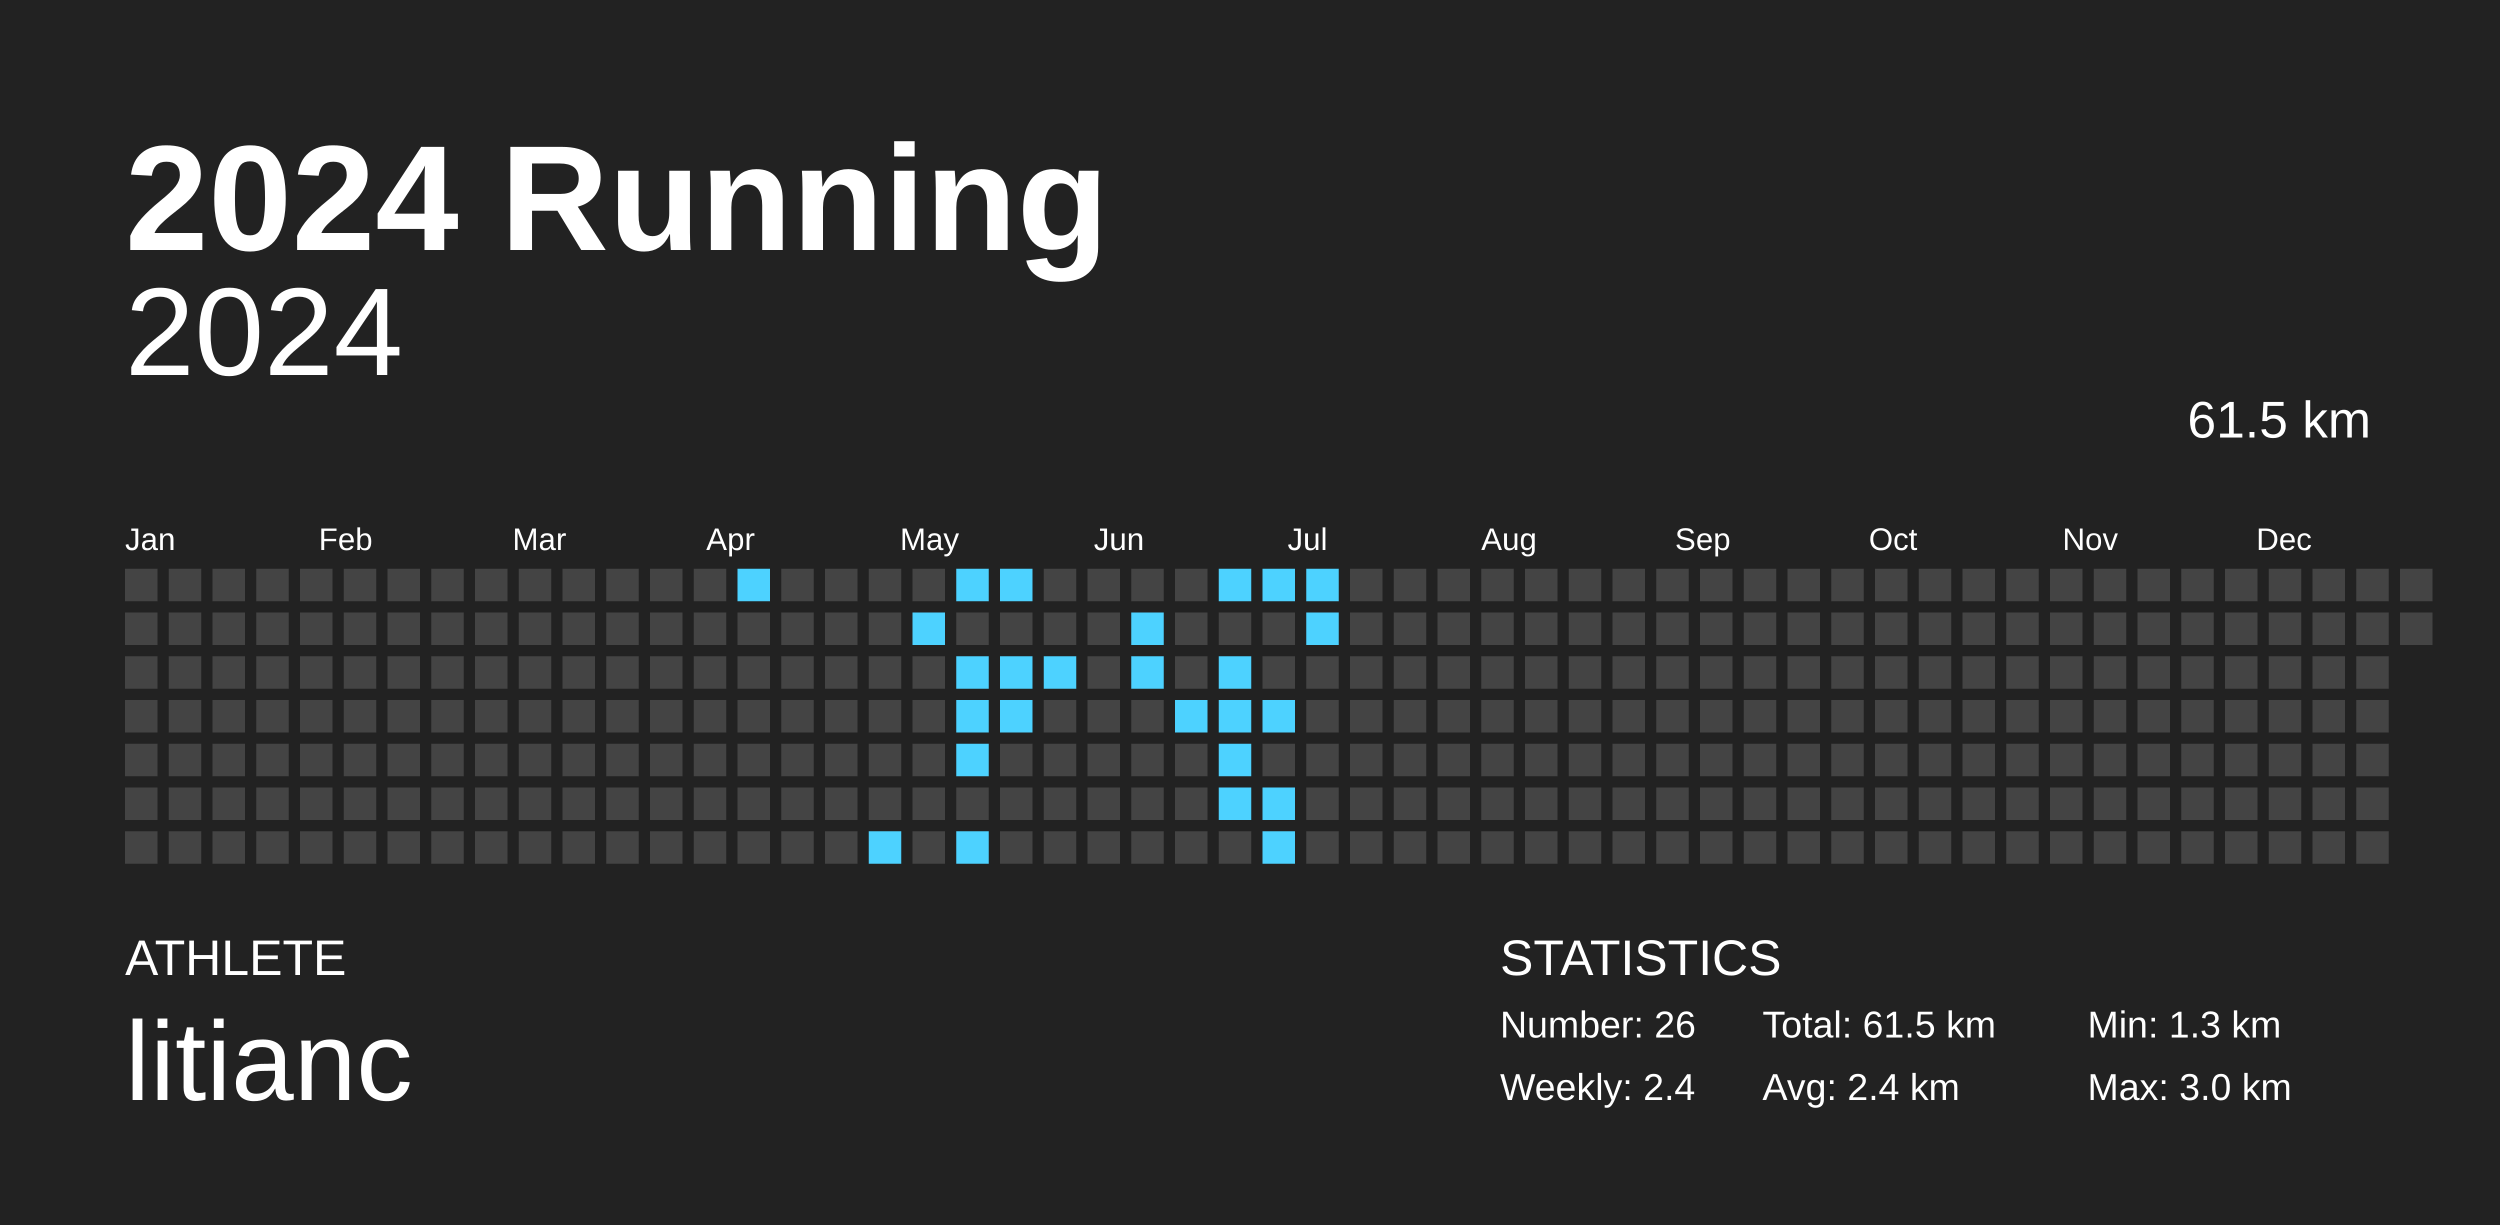
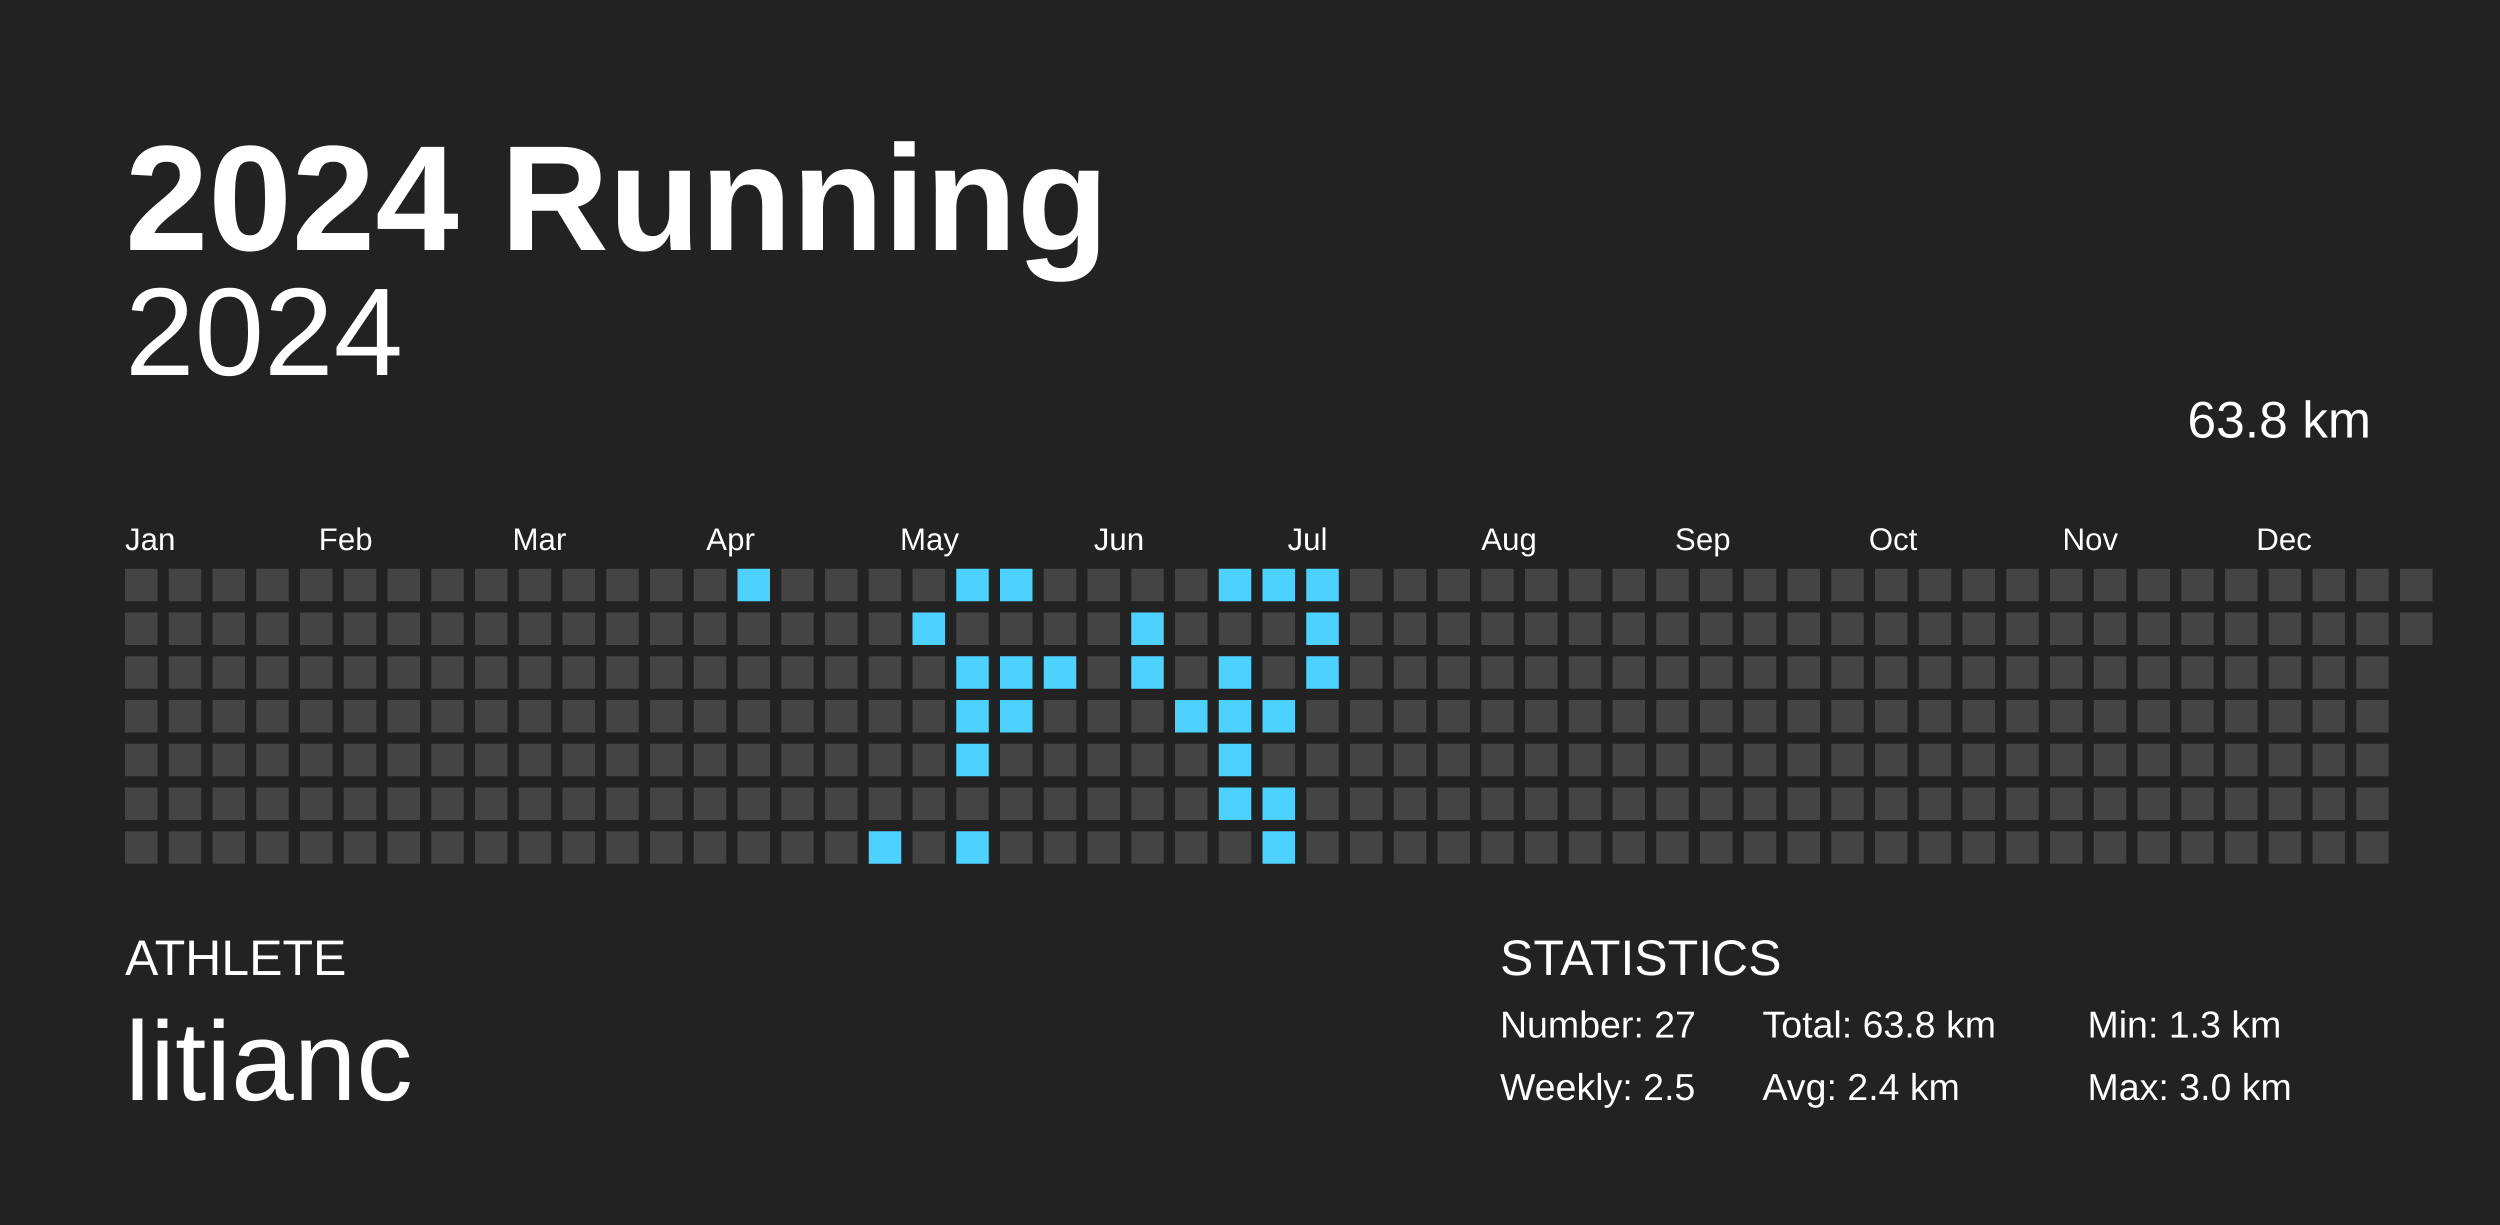
<svg xmlns="http://www.w3.org/2000/svg" baseProfile="full" height="98mm" version="1.1" viewBox="0,0,200,98" width="200mm">
  <defs />
  <rect fill="#222222" height="98" width="200" x="0" y="0" />
  <text fill="#FFFFFF" style="font-size:12px; font-family:Arial; font-weight:bold;" x="10" y="20">2024 Running</text>
  <text fill="#FFFFFF" style="font-size:4px; font-family:Arial" x="10" y="78">ATHLETE</text>
  <text fill="#FFFFFF" style="font-size:9px; font-family:Arial" x="10" y="88">litianc</text>
  <text fill="#FFFFFF" style="font-size:4px; font-family:Arial" x="120" y="78">STATISTICS</text>
-   <text fill="#FFFFFF" style="font-size:3px; font-family:Arial" x="120" y="83">Number: 26</text>
-   <text fill="#FFFFFF" style="font-size:3px; font-family:Arial" x="120" y="88">Weekly: 2.4</text>
-   <text fill="#FFFFFF" style="font-size:3px; font-family:Arial" x="141" y="83">Total: 61.5 km</text>
+   <text fill="#FFFFFF" style="font-size:3px; font-family:Arial" x="120" y="83">Number: 27</text>
+   <text fill="#FFFFFF" style="font-size:3px; font-family:Arial" x="120" y="88">Weekly: 2.5</text>
+   <text fill="#FFFFFF" style="font-size:3px; font-family:Arial" x="141" y="83">Total: 63.8 km</text>
  <text fill="#FFFFFF" style="font-size:3px; font-family:Arial" x="141" y="88">Avg: 2.4 km</text>
  <text fill="#FFFFFF" style="font-size:3px; font-family:Arial" x="167" y="83">Min: 1.3 km</text>
  <text fill="#FFFFFF" style="font-size:3px; font-family:Arial" x="167" y="88">Max: 3.0 km</text>
  <text alignment-baseline="hanging" fill="#FFFFFF" style="font-size:10.0px; font-family:Arial;" x="10" y="30">2024</text>
-   <text alignment-baseline="hanging" fill="#FFFFFF" style="font-size:4.125px; font-family:Arial;" x="175" y="35">61.5 km</text>
+   <text alignment-baseline="hanging" fill="#FFFFFF" style="font-size:4.125px; font-family:Arial;" x="175" y="35">63.8 km</text>
  <text fill="#FFFFFF" style="font-size:2.5px; font-family:Arial" x="10.0" y="44">Jan</text>
  <text fill="#FFFFFF" style="font-size:2.5px; font-family:Arial" x="25.5" y="44">Feb</text>
  <text fill="#FFFFFF" style="font-size:2.5px; font-family:Arial" x="41.0" y="44">Mar</text>
  <text fill="#FFFFFF" style="font-size:2.5px; font-family:Arial" x="56.5" y="44">Apr</text>
  <text fill="#FFFFFF" style="font-size:2.5px; font-family:Arial" x="72.0" y="44">May</text>
  <text fill="#FFFFFF" style="font-size:2.5px; font-family:Arial" x="87.5" y="44">Jun</text>
  <text fill="#FFFFFF" style="font-size:2.5px; font-family:Arial" x="103.0" y="44">Jul</text>
  <text fill="#FFFFFF" style="font-size:2.5px; font-family:Arial" x="118.5" y="44">Aug</text>
  <text fill="#FFFFFF" style="font-size:2.5px; font-family:Arial" x="134.0" y="44">Sep</text>
  <text fill="#FFFFFF" style="font-size:2.5px; font-family:Arial" x="149.5" y="44">Oct</text>
  <text fill="#FFFFFF" style="font-size:2.5px; font-family:Arial" x="165.0" y="44">Nov</text>
  <text fill="#FFFFFF" style="font-size:2.5px; font-family:Arial" x="180.5" y="44">Dec</text>
  <rect fill="#444444" height="2.6" width="2.6" x="10.0" y="45.5" />
  <rect fill="#444444" height="2.6" width="2.6" x="10.0" y="49.0" />
  <rect fill="#444444" height="2.6" width="2.6" x="10.0" y="52.5" />
  <rect fill="#444444" height="2.6" width="2.6" x="10.0" y="56.0" />
  <rect fill="#444444" height="2.6" width="2.6" x="10.0" y="59.5" />
  <rect fill="#444444" height="2.6" width="2.6" x="10.0" y="63.0" />
  <rect fill="#444444" height="2.6" width="2.6" x="10.0" y="66.5" />
  <rect fill="#444444" height="2.6" width="2.6" x="13.5" y="45.5" />
  <rect fill="#444444" height="2.6" width="2.6" x="13.5" y="49.0" />
  <rect fill="#444444" height="2.6" width="2.6" x="13.5" y="52.5" />
  <rect fill="#444444" height="2.6" width="2.6" x="13.5" y="56.0" />
  <rect fill="#444444" height="2.6" width="2.6" x="13.5" y="59.5" />
  <rect fill="#444444" height="2.6" width="2.6" x="13.5" y="63.0" />
  <rect fill="#444444" height="2.6" width="2.6" x="13.5" y="66.5" />
  <rect fill="#444444" height="2.6" width="2.6" x="17.0" y="45.5" />
  <rect fill="#444444" height="2.6" width="2.6" x="17.0" y="49.0" />
  <rect fill="#444444" height="2.6" width="2.6" x="17.0" y="52.5" />
  <rect fill="#444444" height="2.6" width="2.6" x="17.0" y="56.0" />
  <rect fill="#444444" height="2.6" width="2.6" x="17.0" y="59.5" />
  <rect fill="#444444" height="2.6" width="2.6" x="17.0" y="63.0" />
  <rect fill="#444444" height="2.6" width="2.6" x="17.0" y="66.5" />
  <rect fill="#444444" height="2.6" width="2.6" x="20.5" y="45.5" />
  <rect fill="#444444" height="2.6" width="2.6" x="20.5" y="49.0" />
  <rect fill="#444444" height="2.6" width="2.6" x="20.5" y="52.5" />
  <rect fill="#444444" height="2.6" width="2.6" x="20.5" y="56.0" />
  <rect fill="#444444" height="2.6" width="2.6" x="20.5" y="59.5" />
  <rect fill="#444444" height="2.6" width="2.6" x="20.5" y="63.0" />
  <rect fill="#444444" height="2.6" width="2.6" x="20.5" y="66.5" />
  <rect fill="#444444" height="2.6" width="2.6" x="24.0" y="45.5" />
  <rect fill="#444444" height="2.6" width="2.6" x="24.0" y="49.0" />
  <rect fill="#444444" height="2.6" width="2.6" x="24.0" y="52.5" />
  <rect fill="#444444" height="2.6" width="2.6" x="24.0" y="56.0" />
  <rect fill="#444444" height="2.6" width="2.6" x="24.0" y="59.5" />
  <rect fill="#444444" height="2.6" width="2.6" x="24.0" y="63.0" />
  <rect fill="#444444" height="2.6" width="2.6" x="24.0" y="66.5" />
  <rect fill="#444444" height="2.6" width="2.6" x="27.5" y="45.5" />
  <rect fill="#444444" height="2.6" width="2.6" x="27.5" y="49.0" />
  <rect fill="#444444" height="2.6" width="2.6" x="27.5" y="52.5" />
  <rect fill="#444444" height="2.6" width="2.6" x="27.5" y="56.0" />
  <rect fill="#444444" height="2.6" width="2.6" x="27.5" y="59.5" />
  <rect fill="#444444" height="2.6" width="2.6" x="27.5" y="63.0" />
  <rect fill="#444444" height="2.6" width="2.6" x="27.5" y="66.5" />
  <rect fill="#444444" height="2.6" width="2.6" x="31.0" y="45.5" />
  <rect fill="#444444" height="2.6" width="2.6" x="31.0" y="49.0" />
  <rect fill="#444444" height="2.6" width="2.6" x="31.0" y="52.5" />
  <rect fill="#444444" height="2.6" width="2.6" x="31.0" y="56.0" />
  <rect fill="#444444" height="2.6" width="2.6" x="31.0" y="59.5" />
  <rect fill="#444444" height="2.6" width="2.6" x="31.0" y="63.0" />
  <rect fill="#444444" height="2.6" width="2.6" x="31.0" y="66.5" />
  <rect fill="#444444" height="2.6" width="2.6" x="34.5" y="45.5" />
  <rect fill="#444444" height="2.6" width="2.6" x="34.5" y="49.0" />
  <rect fill="#444444" height="2.6" width="2.6" x="34.5" y="52.5" />
  <rect fill="#444444" height="2.6" width="2.6" x="34.5" y="56.0" />
  <rect fill="#444444" height="2.6" width="2.6" x="34.5" y="59.5" />
  <rect fill="#444444" height="2.6" width="2.6" x="34.5" y="63.0" />
  <rect fill="#444444" height="2.6" width="2.6" x="34.5" y="66.5" />
  <rect fill="#444444" height="2.6" width="2.6" x="38.0" y="45.5" />
  <rect fill="#444444" height="2.6" width="2.6" x="38.0" y="49.0" />
  <rect fill="#444444" height="2.6" width="2.6" x="38.0" y="52.5" />
  <rect fill="#444444" height="2.6" width="2.6" x="38.0" y="56.0" />
  <rect fill="#444444" height="2.6" width="2.6" x="38.0" y="59.5" />
  <rect fill="#444444" height="2.6" width="2.6" x="38.0" y="63.0" />
  <rect fill="#444444" height="2.6" width="2.6" x="38.0" y="66.5" />
  <rect fill="#444444" height="2.6" width="2.6" x="41.5" y="45.5" />
  <rect fill="#444444" height="2.6" width="2.6" x="41.5" y="49.0" />
  <rect fill="#444444" height="2.6" width="2.6" x="41.5" y="52.5" />
  <rect fill="#444444" height="2.6" width="2.6" x="41.5" y="56.0" />
  <rect fill="#444444" height="2.6" width="2.6" x="41.5" y="59.5" />
  <rect fill="#444444" height="2.6" width="2.6" x="41.5" y="63.0" />
  <rect fill="#444444" height="2.6" width="2.6" x="41.5" y="66.5" />
  <rect fill="#444444" height="2.6" width="2.6" x="45.0" y="45.5" />
  <rect fill="#444444" height="2.6" width="2.6" x="45.0" y="49.0" />
  <rect fill="#444444" height="2.6" width="2.6" x="45.0" y="52.5" />
  <rect fill="#444444" height="2.6" width="2.6" x="45.0" y="56.0" />
  <rect fill="#444444" height="2.6" width="2.6" x="45.0" y="59.5" />
  <rect fill="#444444" height="2.6" width="2.6" x="45.0" y="63.0" />
  <rect fill="#444444" height="2.6" width="2.6" x="45.0" y="66.5" />
  <rect fill="#444444" height="2.6" width="2.6" x="48.5" y="45.5" />
  <rect fill="#444444" height="2.6" width="2.6" x="48.5" y="49.0" />
  <rect fill="#444444" height="2.6" width="2.6" x="48.5" y="52.5" />
  <rect fill="#444444" height="2.6" width="2.6" x="48.5" y="56.0" />
  <rect fill="#444444" height="2.6" width="2.6" x="48.5" y="59.5" />
  <rect fill="#444444" height="2.6" width="2.6" x="48.5" y="63.0" />
  <rect fill="#444444" height="2.6" width="2.6" x="48.5" y="66.5" />
  <rect fill="#444444" height="2.6" width="2.6" x="52.0" y="45.5" />
  <rect fill="#444444" height="2.6" width="2.6" x="52.0" y="49.0" />
  <rect fill="#444444" height="2.6" width="2.6" x="52.0" y="52.5" />
  <rect fill="#444444" height="2.6" width="2.6" x="52.0" y="56.0" />
  <rect fill="#444444" height="2.6" width="2.6" x="52.0" y="59.5" />
  <rect fill="#444444" height="2.6" width="2.6" x="52.0" y="63.0" />
  <rect fill="#444444" height="2.6" width="2.6" x="52.0" y="66.5" />
  <rect fill="#444444" height="2.6" width="2.6" x="55.5" y="45.5" />
  <rect fill="#444444" height="2.6" width="2.6" x="55.5" y="49.0" />
  <rect fill="#444444" height="2.6" width="2.6" x="55.5" y="52.5" />
  <rect fill="#444444" height="2.6" width="2.6" x="55.5" y="56.0" />
  <rect fill="#444444" height="2.6" width="2.6" x="55.5" y="59.5" />
  <rect fill="#444444" height="2.6" width="2.6" x="55.5" y="63.0" />
  <rect fill="#444444" height="2.6" width="2.6" x="55.5" y="66.5" />
  <rect fill="#4dd2ff" height="2.6" width="2.6" x="59.0" y="45.5" />
  <rect fill="#444444" height="2.6" width="2.6" x="59.0" y="49.0" />
  <rect fill="#444444" height="2.6" width="2.6" x="59.0" y="52.5" />
  <rect fill="#444444" height="2.6" width="2.6" x="59.0" y="56.0" />
  <rect fill="#444444" height="2.6" width="2.6" x="59.0" y="59.5" />
  <rect fill="#444444" height="2.6" width="2.6" x="59.0" y="63.0" />
  <rect fill="#444444" height="2.6" width="2.6" x="59.0" y="66.5" />
  <rect fill="#444444" height="2.6" width="2.6" x="62.5" y="45.5" />
  <rect fill="#444444" height="2.6" width="2.6" x="62.5" y="49.0" />
  <rect fill="#444444" height="2.6" width="2.6" x="62.5" y="52.5" />
  <rect fill="#444444" height="2.6" width="2.6" x="62.5" y="56.0" />
  <rect fill="#444444" height="2.6" width="2.6" x="62.5" y="59.5" />
  <rect fill="#444444" height="2.6" width="2.6" x="62.5" y="63.0" />
  <rect fill="#444444" height="2.6" width="2.6" x="62.5" y="66.5" />
  <rect fill="#444444" height="2.6" width="2.6" x="66.0" y="45.5" />
  <rect fill="#444444" height="2.6" width="2.6" x="66.0" y="49.0" />
  <rect fill="#444444" height="2.6" width="2.6" x="66.0" y="52.5" />
  <rect fill="#444444" height="2.6" width="2.6" x="66.0" y="56.0" />
  <rect fill="#444444" height="2.6" width="2.6" x="66.0" y="59.5" />
  <rect fill="#444444" height="2.6" width="2.6" x="66.0" y="63.0" />
  <rect fill="#444444" height="2.6" width="2.6" x="66.0" y="66.5" />
  <rect fill="#444444" height="2.6" width="2.6" x="69.5" y="45.5" />
  <rect fill="#444444" height="2.6" width="2.6" x="69.5" y="49.0" />
  <rect fill="#444444" height="2.6" width="2.6" x="69.5" y="52.5" />
  <rect fill="#444444" height="2.6" width="2.6" x="69.5" y="56.0" />
  <rect fill="#444444" height="2.6" width="2.6" x="69.5" y="59.5" />
  <rect fill="#444444" height="2.6" width="2.6" x="69.5" y="63.0" />
  <rect fill="#4dd2ff" height="2.6" width="2.6" x="69.5" y="66.5" />
  <rect fill="#444444" height="2.6" width="2.6" x="73.0" y="45.5" />
  <rect fill="#4dd2ff" height="2.6" width="2.6" x="73.0" y="49.0" />
  <rect fill="#444444" height="2.6" width="2.6" x="73.0" y="52.5" />
  <rect fill="#444444" height="2.6" width="2.6" x="73.0" y="56.0" />
  <rect fill="#444444" height="2.6" width="2.6" x="73.0" y="59.5" />
  <rect fill="#444444" height="2.6" width="2.6" x="73.0" y="63.0" />
  <rect fill="#444444" height="2.6" width="2.6" x="73.0" y="66.5" />
  <rect fill="#4dd2ff" height="2.6" width="2.6" x="76.5" y="45.5" />
  <rect fill="#444444" height="2.6" width="2.6" x="76.5" y="49.0" />
  <rect fill="#4dd2ff" height="2.6" width="2.6" x="76.5" y="52.5" />
  <rect fill="#4dd2ff" height="2.6" width="2.6" x="76.5" y="56.0" />
  <rect fill="#4dd2ff" height="2.6" width="2.6" x="76.5" y="59.5" />
  <rect fill="#444444" height="2.6" width="2.6" x="76.5" y="63.0" />
  <rect fill="#4dd2ff" height="2.6" width="2.6" x="76.5" y="66.5" />
  <rect fill="#4dd2ff" height="2.6" width="2.6" x="80.0" y="45.5" />
  <rect fill="#444444" height="2.6" width="2.6" x="80.0" y="49.0" />
  <rect fill="#4dd2ff" height="2.6" width="2.6" x="80.0" y="52.5" />
  <rect fill="#4dd2ff" height="2.6" width="2.6" x="80.0" y="56.0" />
  <rect fill="#444444" height="2.6" width="2.6" x="80.0" y="59.5" />
  <rect fill="#444444" height="2.6" width="2.6" x="80.0" y="63.0" />
  <rect fill="#444444" height="2.6" width="2.6" x="80.0" y="66.5" />
  <rect fill="#444444" height="2.6" width="2.6" x="83.5" y="45.5" />
  <rect fill="#444444" height="2.6" width="2.6" x="83.5" y="49.0" />
  <rect fill="#4dd2ff" height="2.6" width="2.6" x="83.5" y="52.5" />
  <rect fill="#444444" height="2.6" width="2.6" x="83.5" y="56.0" />
  <rect fill="#444444" height="2.6" width="2.6" x="83.5" y="59.5" />
  <rect fill="#444444" height="2.6" width="2.6" x="83.5" y="63.0" />
  <rect fill="#444444" height="2.6" width="2.6" x="83.5" y="66.5" />
  <rect fill="#444444" height="2.6" width="2.6" x="87.0" y="45.5" />
  <rect fill="#444444" height="2.6" width="2.6" x="87.0" y="49.0" />
  <rect fill="#444444" height="2.6" width="2.6" x="87.0" y="52.5" />
  <rect fill="#444444" height="2.6" width="2.6" x="87.0" y="56.0" />
  <rect fill="#444444" height="2.6" width="2.6" x="87.0" y="59.5" />
  <rect fill="#444444" height="2.6" width="2.6" x="87.0" y="63.0" />
  <rect fill="#444444" height="2.6" width="2.6" x="87.0" y="66.5" />
  <rect fill="#444444" height="2.6" width="2.6" x="90.5" y="45.5" />
  <rect fill="#4dd2ff" height="2.6" width="2.6" x="90.5" y="49.0" />
  <rect fill="#4dd2ff" height="2.6" width="2.6" x="90.5" y="52.5" />
  <rect fill="#444444" height="2.6" width="2.6" x="90.5" y="56.0" />
  <rect fill="#444444" height="2.6" width="2.6" x="90.5" y="59.5" />
  <rect fill="#444444" height="2.6" width="2.6" x="90.5" y="63.0" />
  <rect fill="#444444" height="2.6" width="2.6" x="90.5" y="66.5" />
  <rect fill="#444444" height="2.6" width="2.6" x="94.0" y="45.5" />
  <rect fill="#444444" height="2.6" width="2.6" x="94.0" y="49.0" />
  <rect fill="#444444" height="2.6" width="2.6" x="94.0" y="52.5" />
  <rect fill="#4dd2ff" height="2.6" width="2.6" x="94.0" y="56.0" />
  <rect fill="#444444" height="2.6" width="2.6" x="94.0" y="59.5" />
  <rect fill="#444444" height="2.6" width="2.6" x="94.0" y="63.0" />
  <rect fill="#444444" height="2.6" width="2.6" x="94.0" y="66.5" />
  <rect fill="#4dd2ff" height="2.6" width="2.6" x="97.5" y="45.5" />
  <rect fill="#444444" height="2.6" width="2.6" x="97.5" y="49.0" />
  <rect fill="#4dd2ff" height="2.6" width="2.6" x="97.5" y="52.5" />
  <rect fill="#4dd2ff" height="2.6" width="2.6" x="97.5" y="56.0" />
  <rect fill="#4dd2ff" height="2.6" width="2.6" x="97.5" y="59.5" />
  <rect fill="#4dd2ff" height="2.6" width="2.6" x="97.5" y="63.0" />
  <rect fill="#444444" height="2.6" width="2.6" x="97.5" y="66.5" />
  <rect fill="#4dd2ff" height="2.6" width="2.6" x="101.0" y="45.5" />
  <rect fill="#444444" height="2.6" width="2.6" x="101.0" y="49.0" />
  <rect fill="#444444" height="2.6" width="2.6" x="101.0" y="52.5" />
  <rect fill="#4dd2ff" height="2.6" width="2.6" x="101.0" y="56.0" />
  <rect fill="#444444" height="2.6" width="2.6" x="101.0" y="59.5" />
  <rect fill="#4dd2ff" height="2.6" width="2.6" x="101.0" y="63.0" />
  <rect fill="#4dd2ff" height="2.6" width="2.6" x="101.0" y="66.5" />
  <rect fill="#4dd2ff" height="2.6" width="2.6" x="104.5" y="45.5" />
  <rect fill="#4dd2ff" height="2.6" width="2.6" x="104.5" y="49.0" />
-   <rect fill="#444444" height="2.6" width="2.6" x="104.5" y="52.5" />
+   <rect fill="#4dd2ff" height="2.6" width="2.6" x="104.5" y="52.5" />
  <rect fill="#444444" height="2.6" width="2.6" x="104.5" y="56.0" />
  <rect fill="#444444" height="2.6" width="2.6" x="104.5" y="59.5" />
  <rect fill="#444444" height="2.6" width="2.6" x="104.5" y="63.0" />
  <rect fill="#444444" height="2.6" width="2.6" x="104.5" y="66.5" />
  <rect fill="#444444" height="2.6" width="2.6" x="108.0" y="45.5" />
  <rect fill="#444444" height="2.6" width="2.6" x="108.0" y="49.0" />
  <rect fill="#444444" height="2.6" width="2.6" x="108.0" y="52.5" />
  <rect fill="#444444" height="2.6" width="2.6" x="108.0" y="56.0" />
  <rect fill="#444444" height="2.6" width="2.6" x="108.0" y="59.5" />
  <rect fill="#444444" height="2.6" width="2.6" x="108.0" y="63.0" />
  <rect fill="#444444" height="2.6" width="2.6" x="108.0" y="66.5" />
  <rect fill="#444444" height="2.6" width="2.6" x="111.5" y="45.5" />
  <rect fill="#444444" height="2.6" width="2.6" x="111.5" y="49.0" />
  <rect fill="#444444" height="2.6" width="2.6" x="111.5" y="52.5" />
  <rect fill="#444444" height="2.6" width="2.6" x="111.5" y="56.0" />
  <rect fill="#444444" height="2.6" width="2.6" x="111.5" y="59.5" />
  <rect fill="#444444" height="2.6" width="2.6" x="111.5" y="63.0" />
  <rect fill="#444444" height="2.6" width="2.6" x="111.5" y="66.5" />
  <rect fill="#444444" height="2.6" width="2.6" x="115.0" y="45.5" />
  <rect fill="#444444" height="2.6" width="2.6" x="115.0" y="49.0" />
  <rect fill="#444444" height="2.6" width="2.6" x="115.0" y="52.5" />
  <rect fill="#444444" height="2.6" width="2.6" x="115.0" y="56.0" />
  <rect fill="#444444" height="2.6" width="2.6" x="115.0" y="59.5" />
  <rect fill="#444444" height="2.6" width="2.6" x="115.0" y="63.0" />
  <rect fill="#444444" height="2.6" width="2.6" x="115.0" y="66.5" />
  <rect fill="#444444" height="2.6" width="2.6" x="118.5" y="45.5" />
  <rect fill="#444444" height="2.6" width="2.6" x="118.5" y="49.0" />
  <rect fill="#444444" height="2.6" width="2.6" x="118.5" y="52.5" />
  <rect fill="#444444" height="2.6" width="2.6" x="118.5" y="56.0" />
  <rect fill="#444444" height="2.6" width="2.6" x="118.5" y="59.5" />
  <rect fill="#444444" height="2.6" width="2.6" x="118.5" y="63.0" />
  <rect fill="#444444" height="2.6" width="2.6" x="118.5" y="66.5" />
  <rect fill="#444444" height="2.6" width="2.6" x="122.0" y="45.5" />
  <rect fill="#444444" height="2.6" width="2.6" x="122.0" y="49.0" />
  <rect fill="#444444" height="2.6" width="2.6" x="122.0" y="52.5" />
  <rect fill="#444444" height="2.6" width="2.6" x="122.0" y="56.0" />
  <rect fill="#444444" height="2.6" width="2.6" x="122.0" y="59.5" />
  <rect fill="#444444" height="2.6" width="2.6" x="122.0" y="63.0" />
  <rect fill="#444444" height="2.6" width="2.6" x="122.0" y="66.5" />
  <rect fill="#444444" height="2.6" width="2.6" x="125.5" y="45.5" />
  <rect fill="#444444" height="2.6" width="2.6" x="125.5" y="49.0" />
  <rect fill="#444444" height="2.6" width="2.6" x="125.5" y="52.5" />
  <rect fill="#444444" height="2.6" width="2.6" x="125.5" y="56.0" />
  <rect fill="#444444" height="2.6" width="2.6" x="125.5" y="59.5" />
  <rect fill="#444444" height="2.6" width="2.6" x="125.5" y="63.0" />
  <rect fill="#444444" height="2.6" width="2.6" x="125.5" y="66.5" />
  <rect fill="#444444" height="2.6" width="2.6" x="129.0" y="45.5" />
  <rect fill="#444444" height="2.6" width="2.6" x="129.0" y="49.0" />
  <rect fill="#444444" height="2.6" width="2.6" x="129.0" y="52.5" />
  <rect fill="#444444" height="2.6" width="2.6" x="129.0" y="56.0" />
  <rect fill="#444444" height="2.6" width="2.6" x="129.0" y="59.5" />
  <rect fill="#444444" height="2.6" width="2.6" x="129.0" y="63.0" />
  <rect fill="#444444" height="2.6" width="2.6" x="129.0" y="66.5" />
  <rect fill="#444444" height="2.6" width="2.6" x="132.5" y="45.5" />
  <rect fill="#444444" height="2.6" width="2.6" x="132.5" y="49.0" />
  <rect fill="#444444" height="2.6" width="2.6" x="132.5" y="52.5" />
  <rect fill="#444444" height="2.6" width="2.6" x="132.5" y="56.0" />
  <rect fill="#444444" height="2.6" width="2.6" x="132.5" y="59.5" />
  <rect fill="#444444" height="2.6" width="2.6" x="132.5" y="63.0" />
  <rect fill="#444444" height="2.6" width="2.6" x="132.5" y="66.5" />
  <rect fill="#444444" height="2.6" width="2.6" x="136.0" y="45.5" />
  <rect fill="#444444" height="2.6" width="2.6" x="136.0" y="49.0" />
  <rect fill="#444444" height="2.6" width="2.6" x="136.0" y="52.5" />
  <rect fill="#444444" height="2.6" width="2.6" x="136.0" y="56.0" />
  <rect fill="#444444" height="2.6" width="2.6" x="136.0" y="59.5" />
  <rect fill="#444444" height="2.6" width="2.6" x="136.0" y="63.0" />
  <rect fill="#444444" height="2.6" width="2.6" x="136.0" y="66.5" />
  <rect fill="#444444" height="2.6" width="2.6" x="139.5" y="45.5" />
  <rect fill="#444444" height="2.6" width="2.6" x="139.5" y="49.0" />
  <rect fill="#444444" height="2.6" width="2.6" x="139.5" y="52.5" />
  <rect fill="#444444" height="2.6" width="2.6" x="139.5" y="56.0" />
  <rect fill="#444444" height="2.6" width="2.6" x="139.5" y="59.5" />
  <rect fill="#444444" height="2.6" width="2.6" x="139.5" y="63.0" />
  <rect fill="#444444" height="2.6" width="2.6" x="139.5" y="66.5" />
  <rect fill="#444444" height="2.6" width="2.6" x="143.0" y="45.5" />
  <rect fill="#444444" height="2.6" width="2.6" x="143.0" y="49.0" />
  <rect fill="#444444" height="2.6" width="2.6" x="143.0" y="52.5" />
  <rect fill="#444444" height="2.6" width="2.6" x="143.0" y="56.0" />
  <rect fill="#444444" height="2.6" width="2.6" x="143.0" y="59.5" />
  <rect fill="#444444" height="2.6" width="2.6" x="143.0" y="63.0" />
  <rect fill="#444444" height="2.6" width="2.6" x="143.0" y="66.5" />
  <rect fill="#444444" height="2.6" width="2.6" x="146.5" y="45.5" />
  <rect fill="#444444" height="2.6" width="2.6" x="146.5" y="49.0" />
  <rect fill="#444444" height="2.6" width="2.6" x="146.5" y="52.5" />
  <rect fill="#444444" height="2.6" width="2.6" x="146.5" y="56.0" />
  <rect fill="#444444" height="2.6" width="2.6" x="146.5" y="59.5" />
  <rect fill="#444444" height="2.6" width="2.6" x="146.5" y="63.0" />
  <rect fill="#444444" height="2.6" width="2.6" x="146.5" y="66.5" />
  <rect fill="#444444" height="2.6" width="2.6" x="150.0" y="45.5" />
  <rect fill="#444444" height="2.6" width="2.6" x="150.0" y="49.0" />
  <rect fill="#444444" height="2.6" width="2.6" x="150.0" y="52.5" />
  <rect fill="#444444" height="2.6" width="2.6" x="150.0" y="56.0" />
  <rect fill="#444444" height="2.6" width="2.6" x="150.0" y="59.5" />
  <rect fill="#444444" height="2.6" width="2.6" x="150.0" y="63.0" />
  <rect fill="#444444" height="2.6" width="2.6" x="150.0" y="66.5" />
  <rect fill="#444444" height="2.6" width="2.6" x="153.5" y="45.5" />
  <rect fill="#444444" height="2.6" width="2.6" x="153.5" y="49.0" />
  <rect fill="#444444" height="2.6" width="2.6" x="153.5" y="52.5" />
  <rect fill="#444444" height="2.6" width="2.6" x="153.5" y="56.0" />
  <rect fill="#444444" height="2.6" width="2.6" x="153.5" y="59.5" />
  <rect fill="#444444" height="2.6" width="2.6" x="153.5" y="63.0" />
  <rect fill="#444444" height="2.6" width="2.6" x="153.5" y="66.5" />
  <rect fill="#444444" height="2.6" width="2.6" x="157.0" y="45.5" />
  <rect fill="#444444" height="2.6" width="2.6" x="157.0" y="49.0" />
  <rect fill="#444444" height="2.6" width="2.6" x="157.0" y="52.5" />
  <rect fill="#444444" height="2.6" width="2.6" x="157.0" y="56.0" />
  <rect fill="#444444" height="2.6" width="2.6" x="157.0" y="59.5" />
  <rect fill="#444444" height="2.6" width="2.6" x="157.0" y="63.0" />
  <rect fill="#444444" height="2.6" width="2.6" x="157.0" y="66.5" />
  <rect fill="#444444" height="2.6" width="2.6" x="160.5" y="45.5" />
  <rect fill="#444444" height="2.6" width="2.6" x="160.5" y="49.0" />
  <rect fill="#444444" height="2.6" width="2.6" x="160.5" y="52.5" />
  <rect fill="#444444" height="2.6" width="2.6" x="160.5" y="56.0" />
  <rect fill="#444444" height="2.6" width="2.6" x="160.5" y="59.5" />
  <rect fill="#444444" height="2.6" width="2.6" x="160.5" y="63.0" />
  <rect fill="#444444" height="2.6" width="2.6" x="160.5" y="66.5" />
  <rect fill="#444444" height="2.6" width="2.6" x="164.0" y="45.5" />
  <rect fill="#444444" height="2.6" width="2.6" x="164.0" y="49.0" />
  <rect fill="#444444" height="2.6" width="2.6" x="164.0" y="52.5" />
  <rect fill="#444444" height="2.6" width="2.6" x="164.0" y="56.0" />
  <rect fill="#444444" height="2.6" width="2.6" x="164.0" y="59.5" />
  <rect fill="#444444" height="2.6" width="2.6" x="164.0" y="63.0" />
  <rect fill="#444444" height="2.6" width="2.6" x="164.0" y="66.5" />
  <rect fill="#444444" height="2.6" width="2.6" x="167.5" y="45.5" />
  <rect fill="#444444" height="2.6" width="2.6" x="167.5" y="49.0" />
  <rect fill="#444444" height="2.6" width="2.6" x="167.5" y="52.5" />
  <rect fill="#444444" height="2.6" width="2.6" x="167.5" y="56.0" />
  <rect fill="#444444" height="2.6" width="2.6" x="167.5" y="59.5" />
  <rect fill="#444444" height="2.6" width="2.6" x="167.5" y="63.0" />
  <rect fill="#444444" height="2.6" width="2.6" x="167.5" y="66.5" />
  <rect fill="#444444" height="2.6" width="2.6" x="171.0" y="45.5" />
  <rect fill="#444444" height="2.6" width="2.6" x="171.0" y="49.0" />
  <rect fill="#444444" height="2.6" width="2.6" x="171.0" y="52.5" />
  <rect fill="#444444" height="2.6" width="2.6" x="171.0" y="56.0" />
  <rect fill="#444444" height="2.6" width="2.6" x="171.0" y="59.5" />
  <rect fill="#444444" height="2.6" width="2.6" x="171.0" y="63.0" />
  <rect fill="#444444" height="2.6" width="2.6" x="171.0" y="66.5" />
  <rect fill="#444444" height="2.6" width="2.6" x="174.5" y="45.5" />
  <rect fill="#444444" height="2.6" width="2.6" x="174.5" y="49.0" />
  <rect fill="#444444" height="2.6" width="2.6" x="174.5" y="52.5" />
  <rect fill="#444444" height="2.6" width="2.6" x="174.5" y="56.0" />
  <rect fill="#444444" height="2.6" width="2.6" x="174.5" y="59.5" />
  <rect fill="#444444" height="2.6" width="2.6" x="174.5" y="63.0" />
  <rect fill="#444444" height="2.6" width="2.6" x="174.5" y="66.5" />
  <rect fill="#444444" height="2.6" width="2.6" x="178.0" y="45.5" />
  <rect fill="#444444" height="2.6" width="2.6" x="178.0" y="49.0" />
  <rect fill="#444444" height="2.6" width="2.6" x="178.0" y="52.5" />
  <rect fill="#444444" height="2.6" width="2.6" x="178.0" y="56.0" />
  <rect fill="#444444" height="2.6" width="2.6" x="178.0" y="59.5" />
  <rect fill="#444444" height="2.6" width="2.6" x="178.0" y="63.0" />
  <rect fill="#444444" height="2.6" width="2.6" x="178.0" y="66.5" />
  <rect fill="#444444" height="2.6" width="2.6" x="181.5" y="45.5" />
  <rect fill="#444444" height="2.6" width="2.6" x="181.5" y="49.0" />
  <rect fill="#444444" height="2.6" width="2.6" x="181.5" y="52.5" />
  <rect fill="#444444" height="2.6" width="2.6" x="181.5" y="56.0" />
  <rect fill="#444444" height="2.6" width="2.6" x="181.5" y="59.5" />
  <rect fill="#444444" height="2.6" width="2.6" x="181.5" y="63.0" />
  <rect fill="#444444" height="2.6" width="2.6" x="181.5" y="66.5" />
  <rect fill="#444444" height="2.6" width="2.6" x="185.0" y="45.5" />
  <rect fill="#444444" height="2.6" width="2.6" x="185.0" y="49.0" />
  <rect fill="#444444" height="2.6" width="2.6" x="185.0" y="52.5" />
  <rect fill="#444444" height="2.6" width="2.6" x="185.0" y="56.0" />
  <rect fill="#444444" height="2.6" width="2.6" x="185.0" y="59.5" />
  <rect fill="#444444" height="2.6" width="2.6" x="185.0" y="63.0" />
  <rect fill="#444444" height="2.6" width="2.6" x="185.0" y="66.5" />
  <rect fill="#444444" height="2.6" width="2.6" x="188.5" y="45.5" />
  <rect fill="#444444" height="2.6" width="2.6" x="188.5" y="49.0" />
  <rect fill="#444444" height="2.6" width="2.6" x="188.5" y="52.5" />
  <rect fill="#444444" height="2.6" width="2.6" x="188.5" y="56.0" />
  <rect fill="#444444" height="2.6" width="2.6" x="188.5" y="59.5" />
  <rect fill="#444444" height="2.6" width="2.6" x="188.5" y="63.0" />
  <rect fill="#444444" height="2.6" width="2.6" x="188.5" y="66.5" />
  <rect fill="#444444" height="2.6" width="2.6" x="192.0" y="45.5" />
  <rect fill="#444444" height="2.6" width="2.6" x="192.0" y="49.0" />
</svg>
